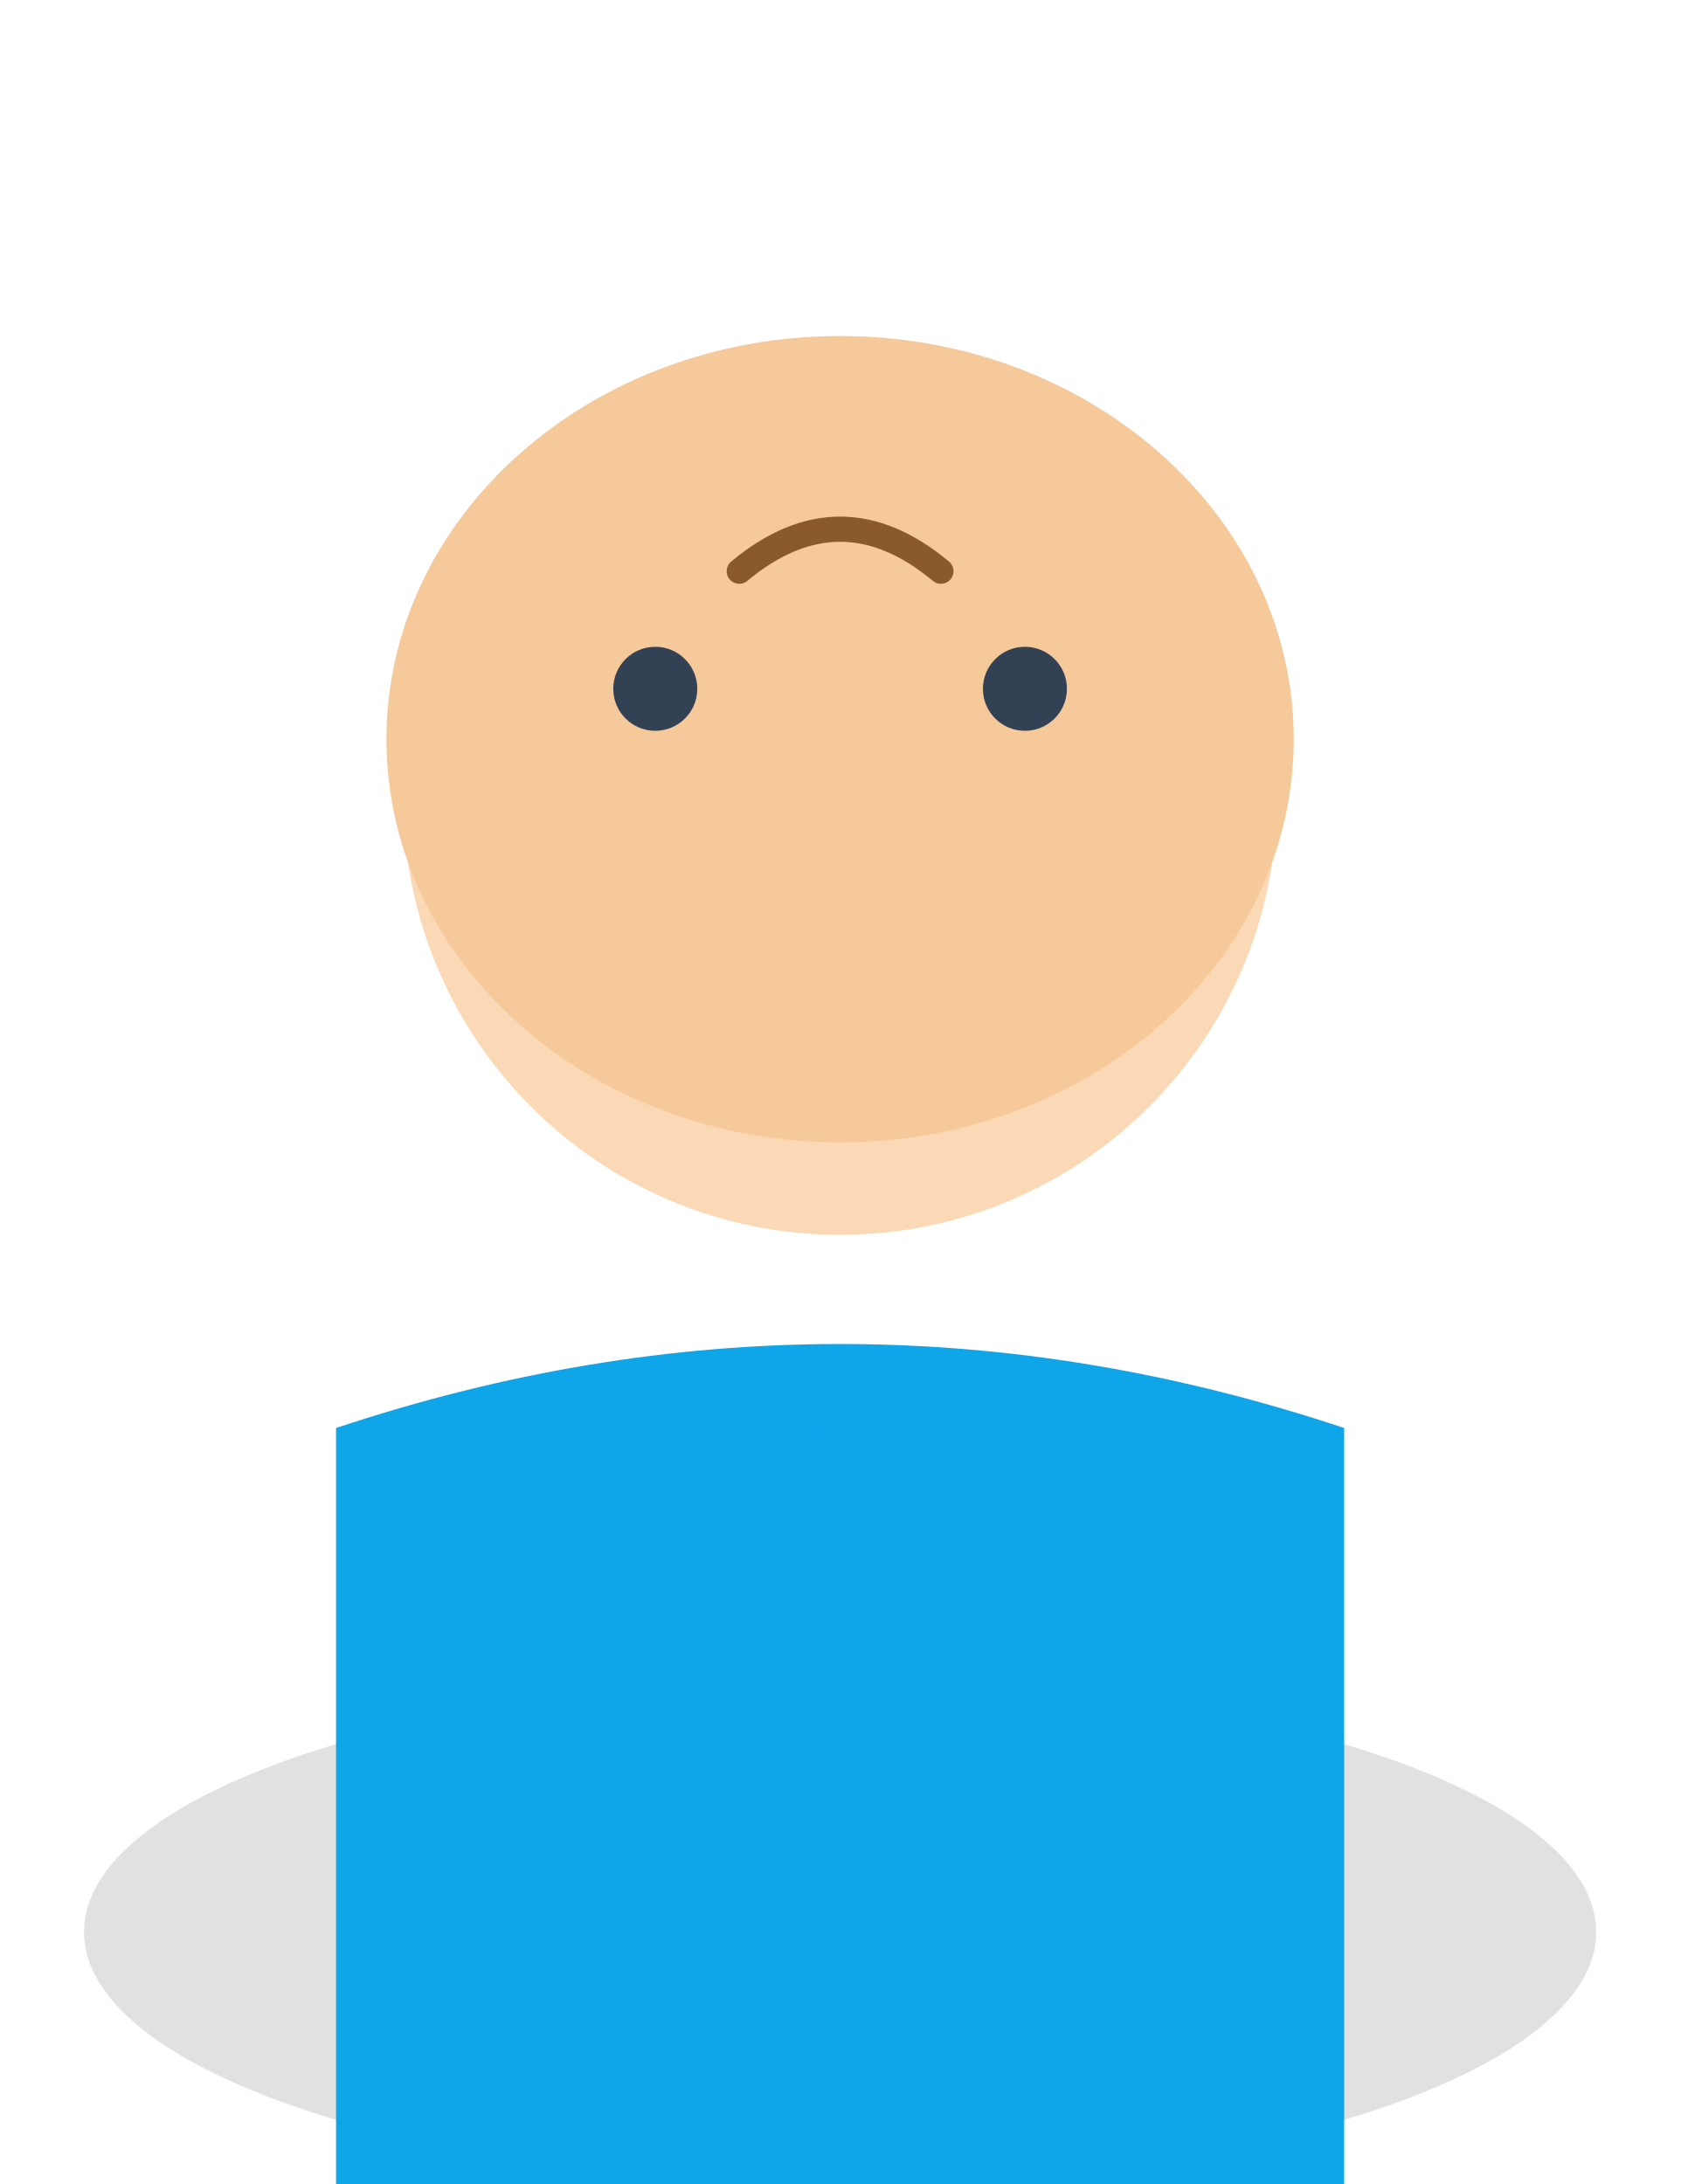
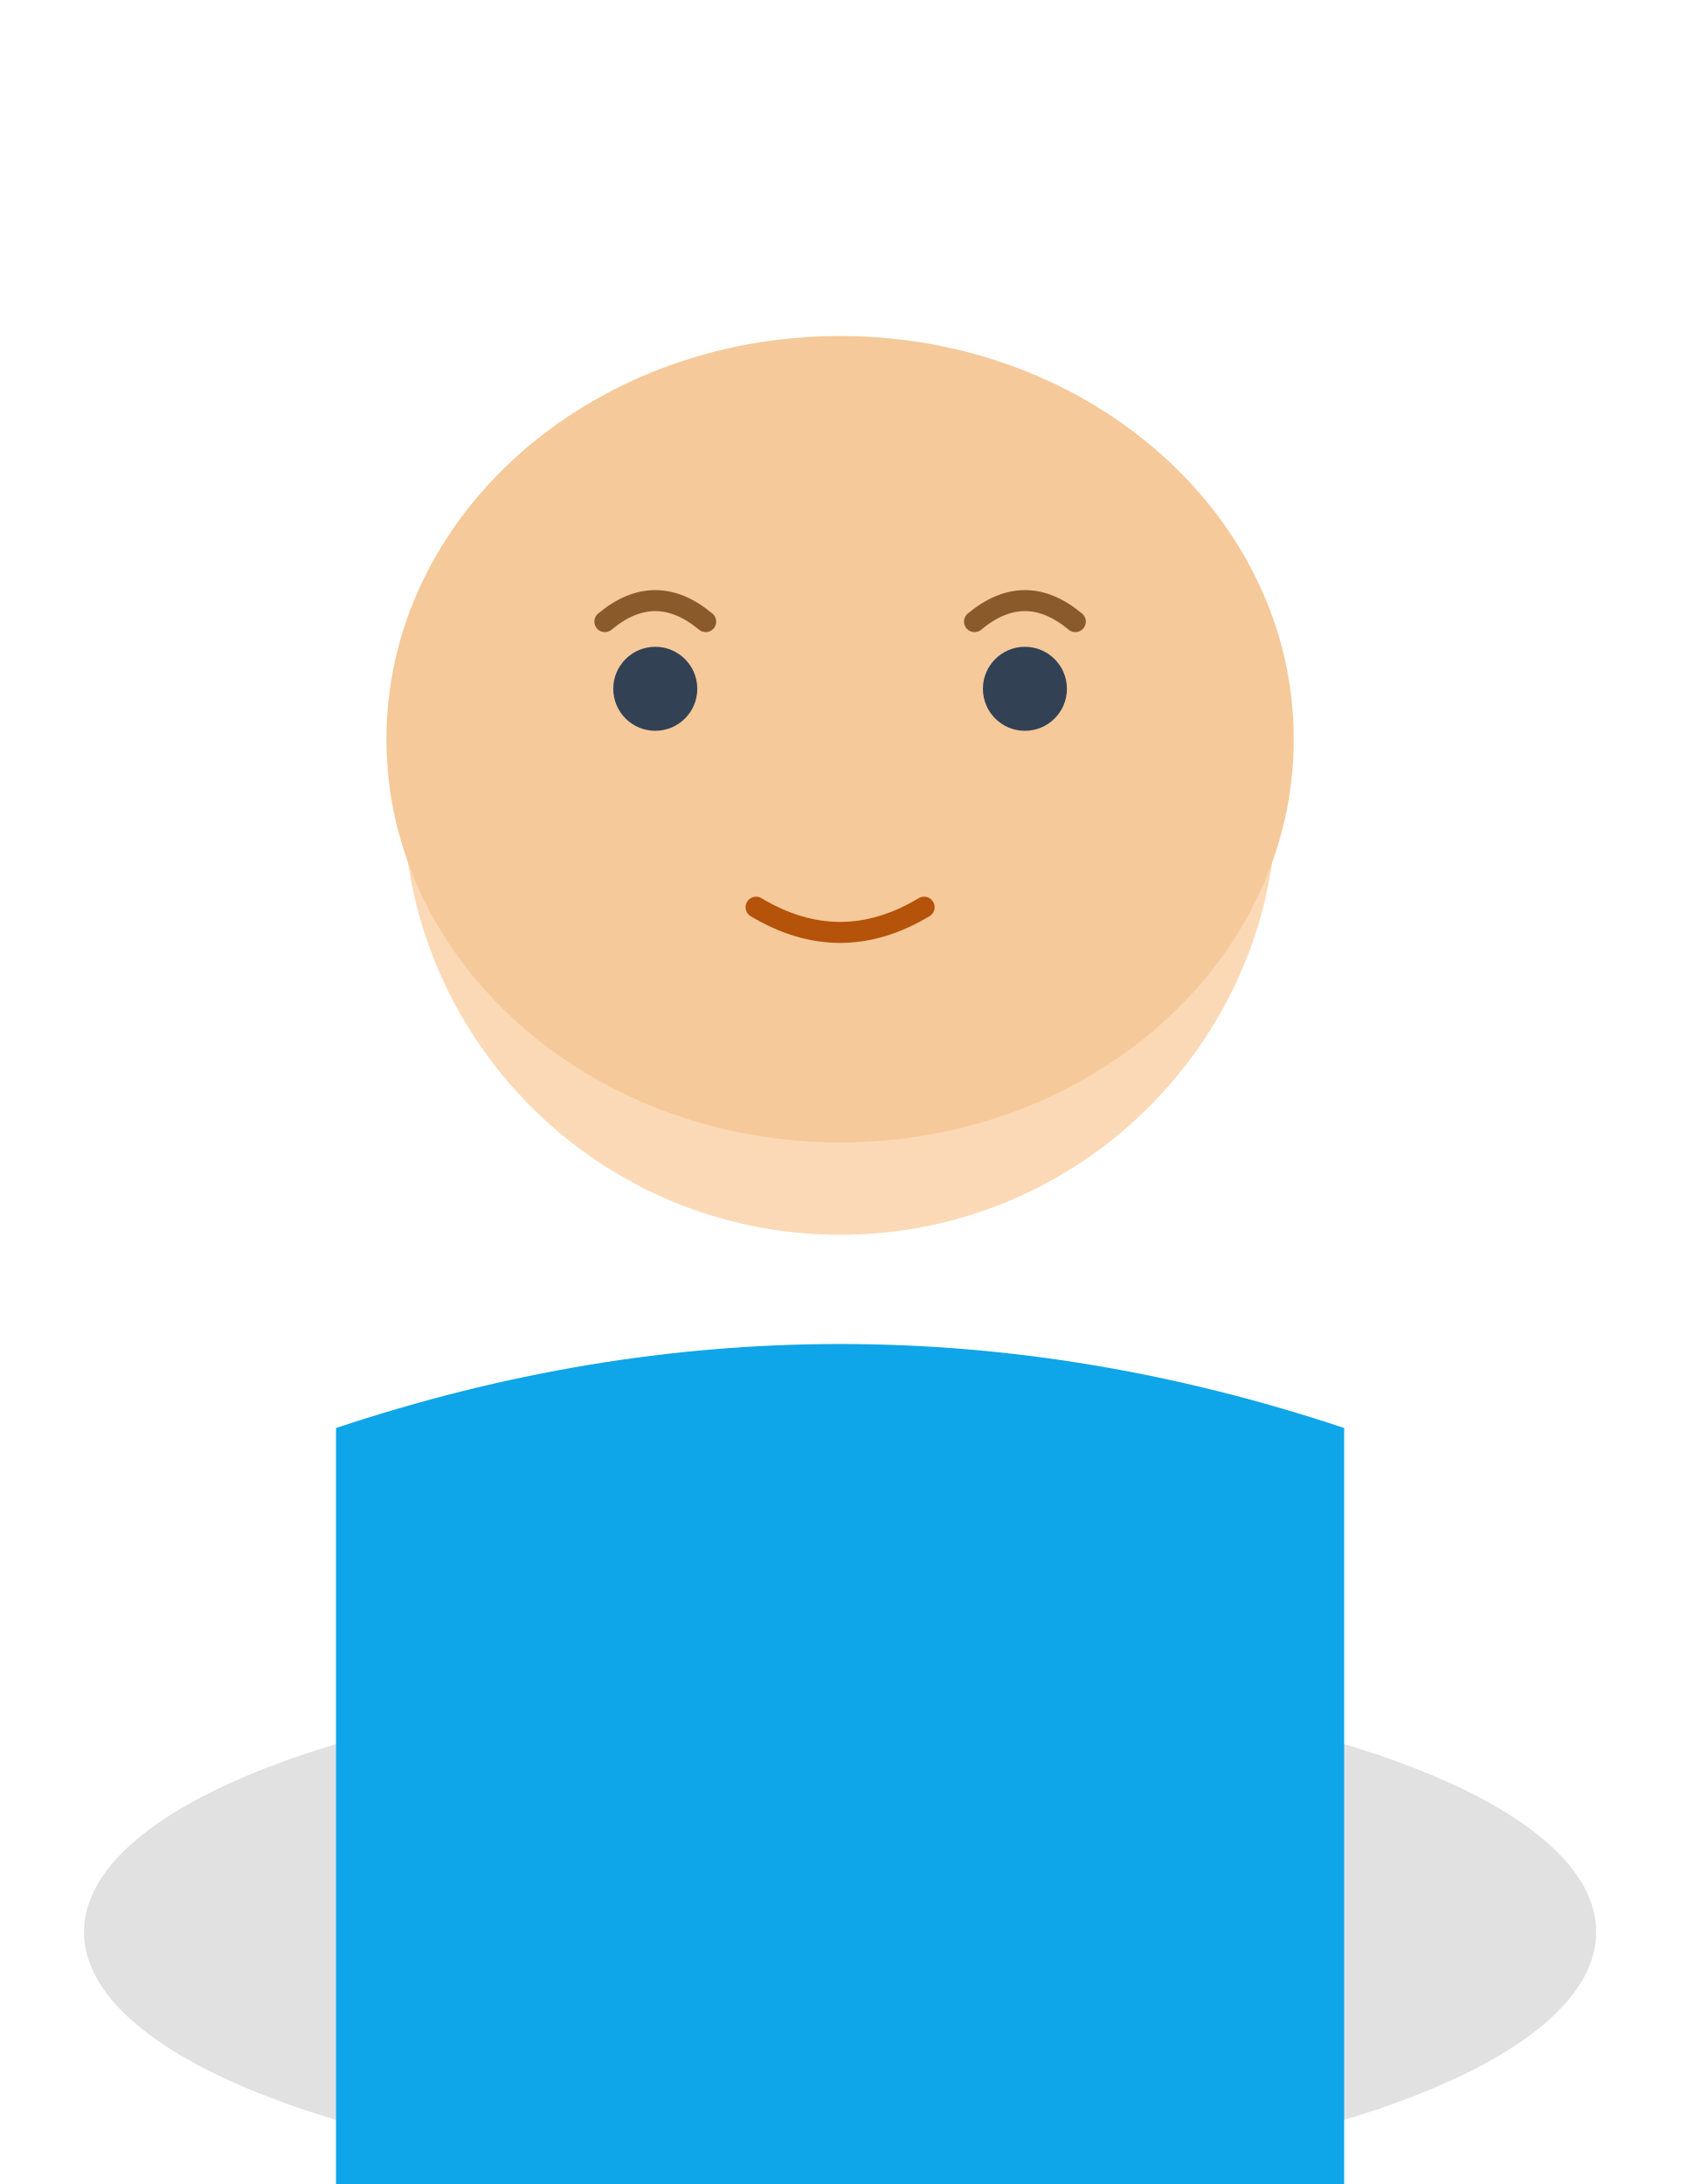
<svg xmlns="http://www.w3.org/2000/svg" viewBox="0 0 200 260" role="img" aria-label="travel avatar">
  <ellipse cx="100" cy="230" rx="90" ry="30" fill="#000" opacity="0.12" />
  <path d="M40,260 L40,170 Q100,150 160,170 L160,260 Z" fill="#0ea5e9" />
  <path d="M55,175 Q100,165 145,175 L150,210 Q100,200 50,210 Z" fill="#0ea5e9" opacity="0.85" />
  <circle cx="100" cy="95" r="52" fill="#fcd9b6" />
  <ellipse cx="100" cy="88" rx="54" ry="48" fill="#f5c99a" />
  <circle cx="78" cy="82" r="5" fill="#334155" />
  <circle cx="122" cy="82" r="5" fill="#334155" />
-   <path d="M88,68 Q100,58 112,68" stroke="#8b5a2b" stroke-width="3" fill="none" stroke-linecap="round" />
+   <path d="M72,74 Q78,69 84,74" stroke="#8b5a2b" stroke-width="2.5" fill="none" stroke-linecap="round" />
+   <path d="M116,74 Q122,69 128,74" stroke="#8b5a2b" stroke-width="2.5" fill="none" stroke-linecap="round" />
+   <path d="M90,108 Q100,114 110,108" stroke="#b45309" stroke-width="2.5" fill="none" stroke-linecap="round" />
  <ellipse id="mouth-anchor" cx="100" cy="112" rx="0" ry="0" fill="none" />
</svg>
